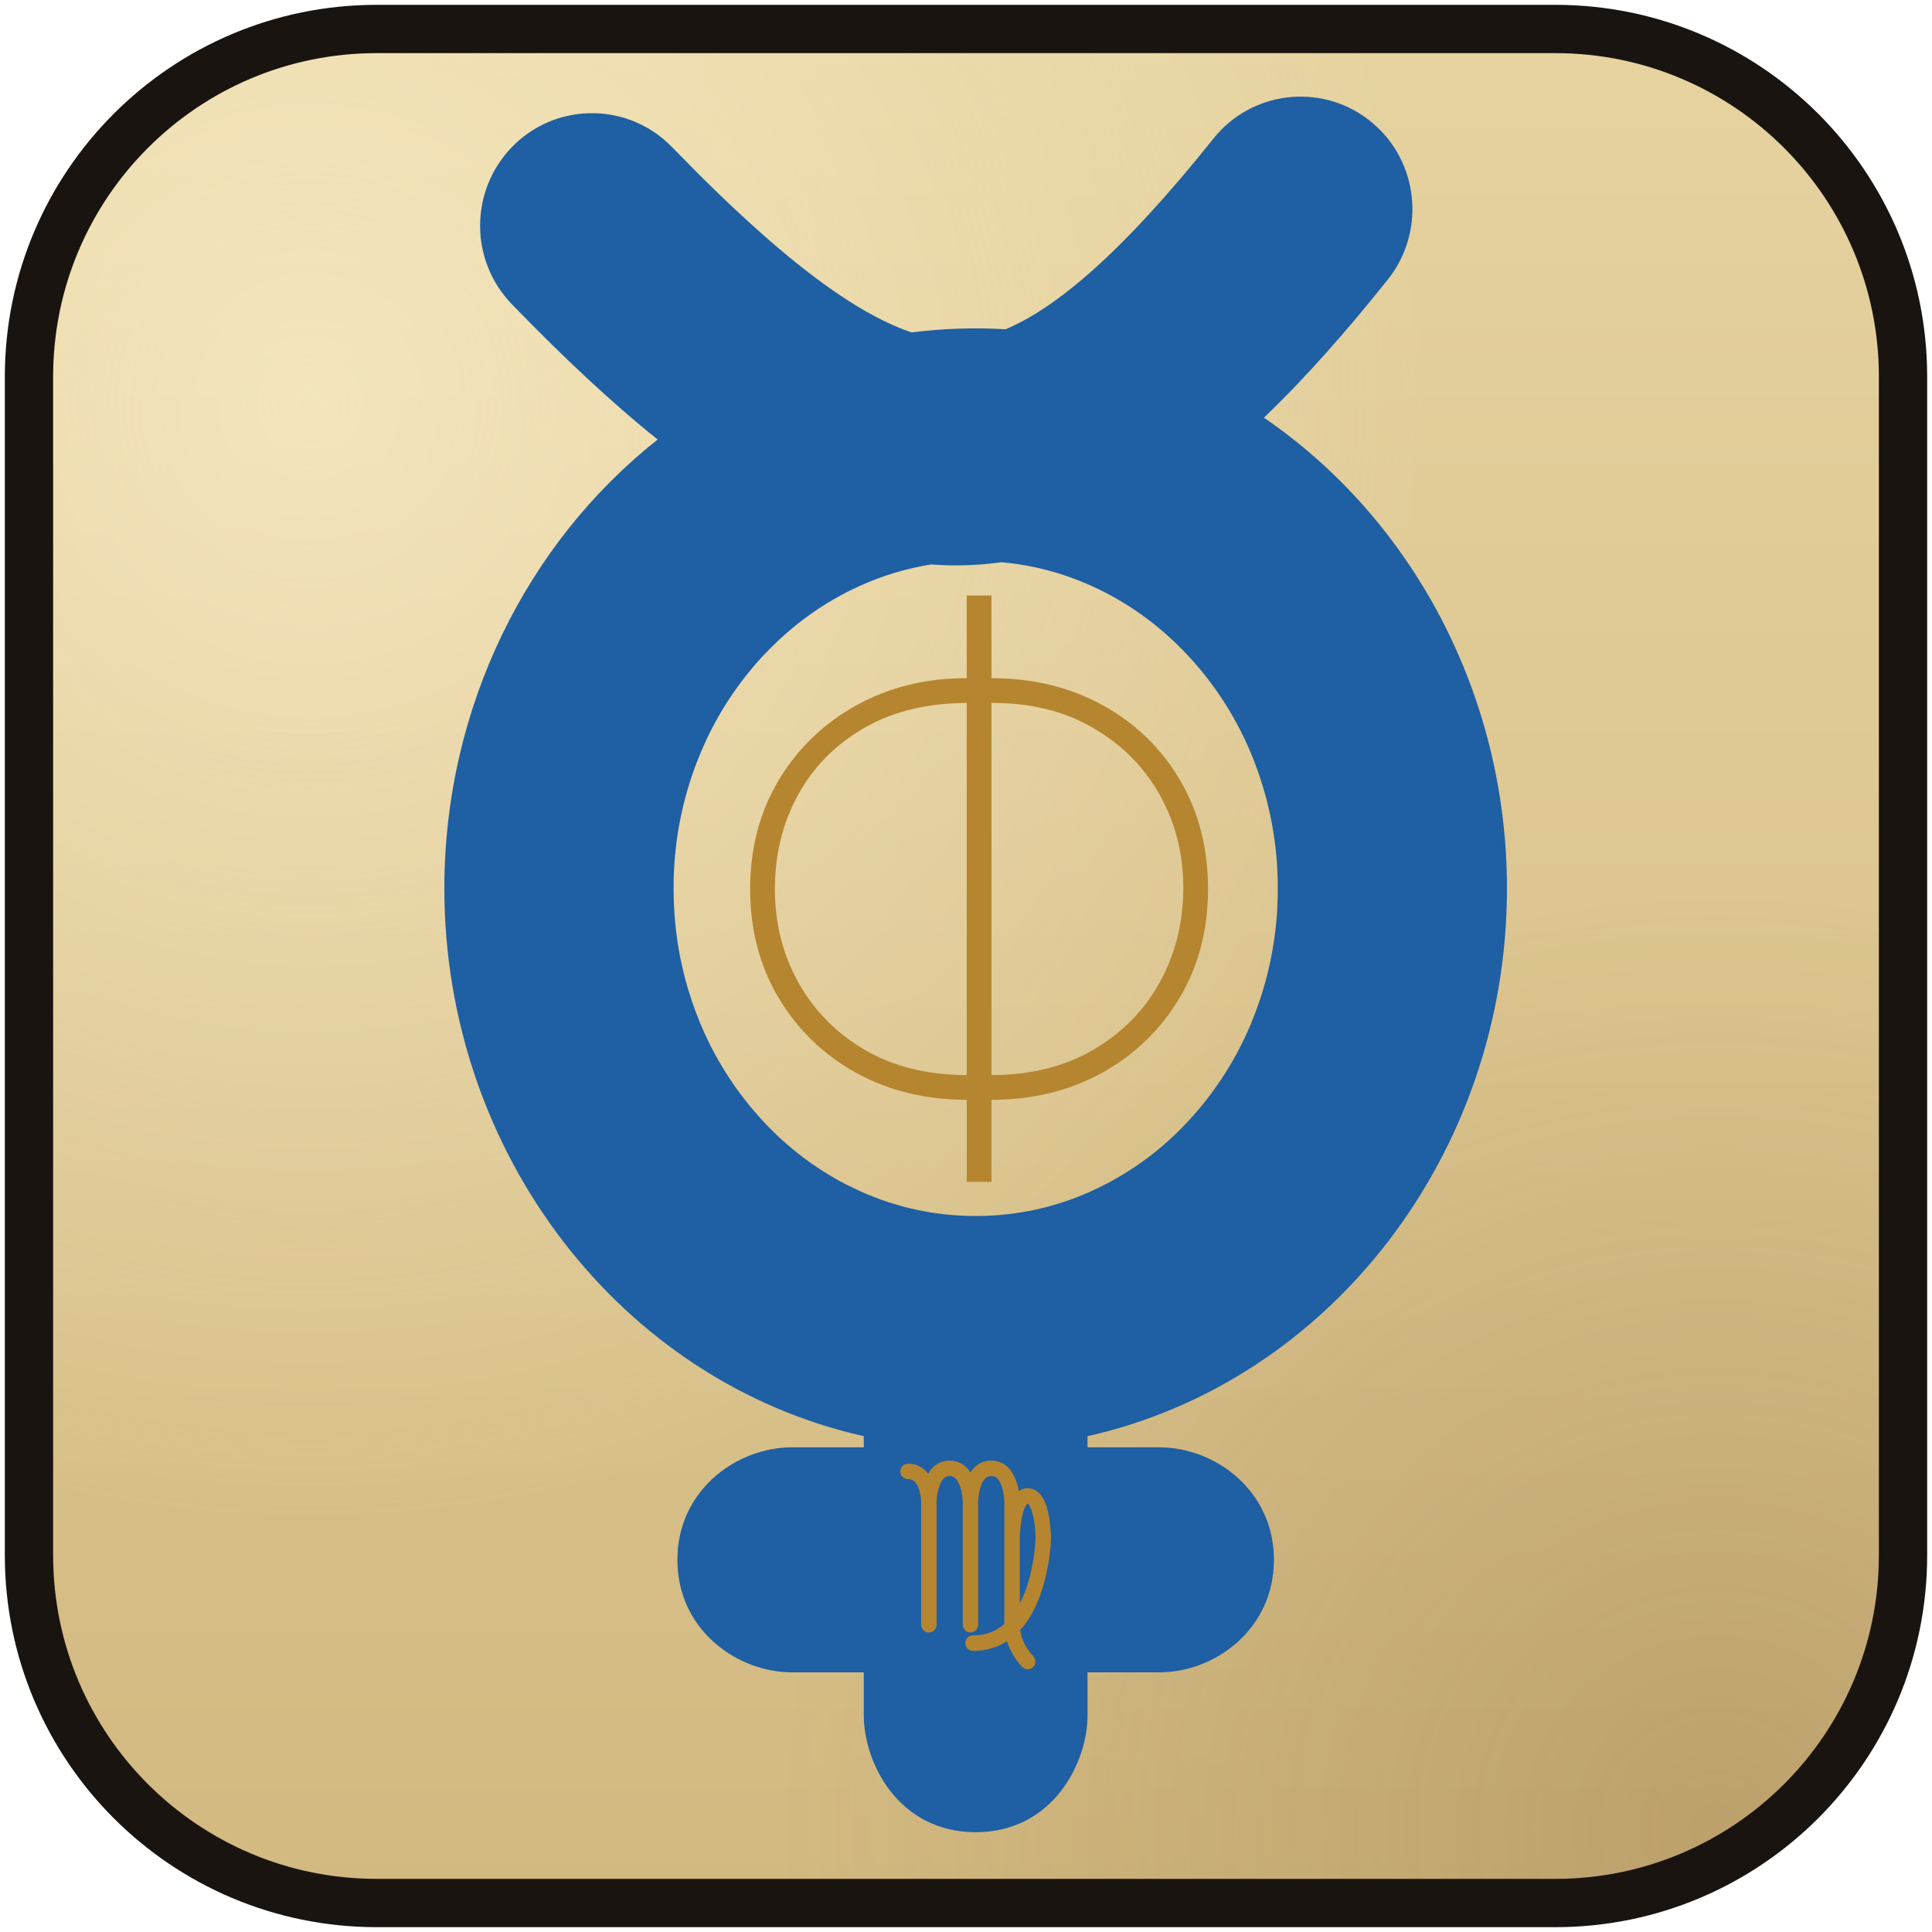
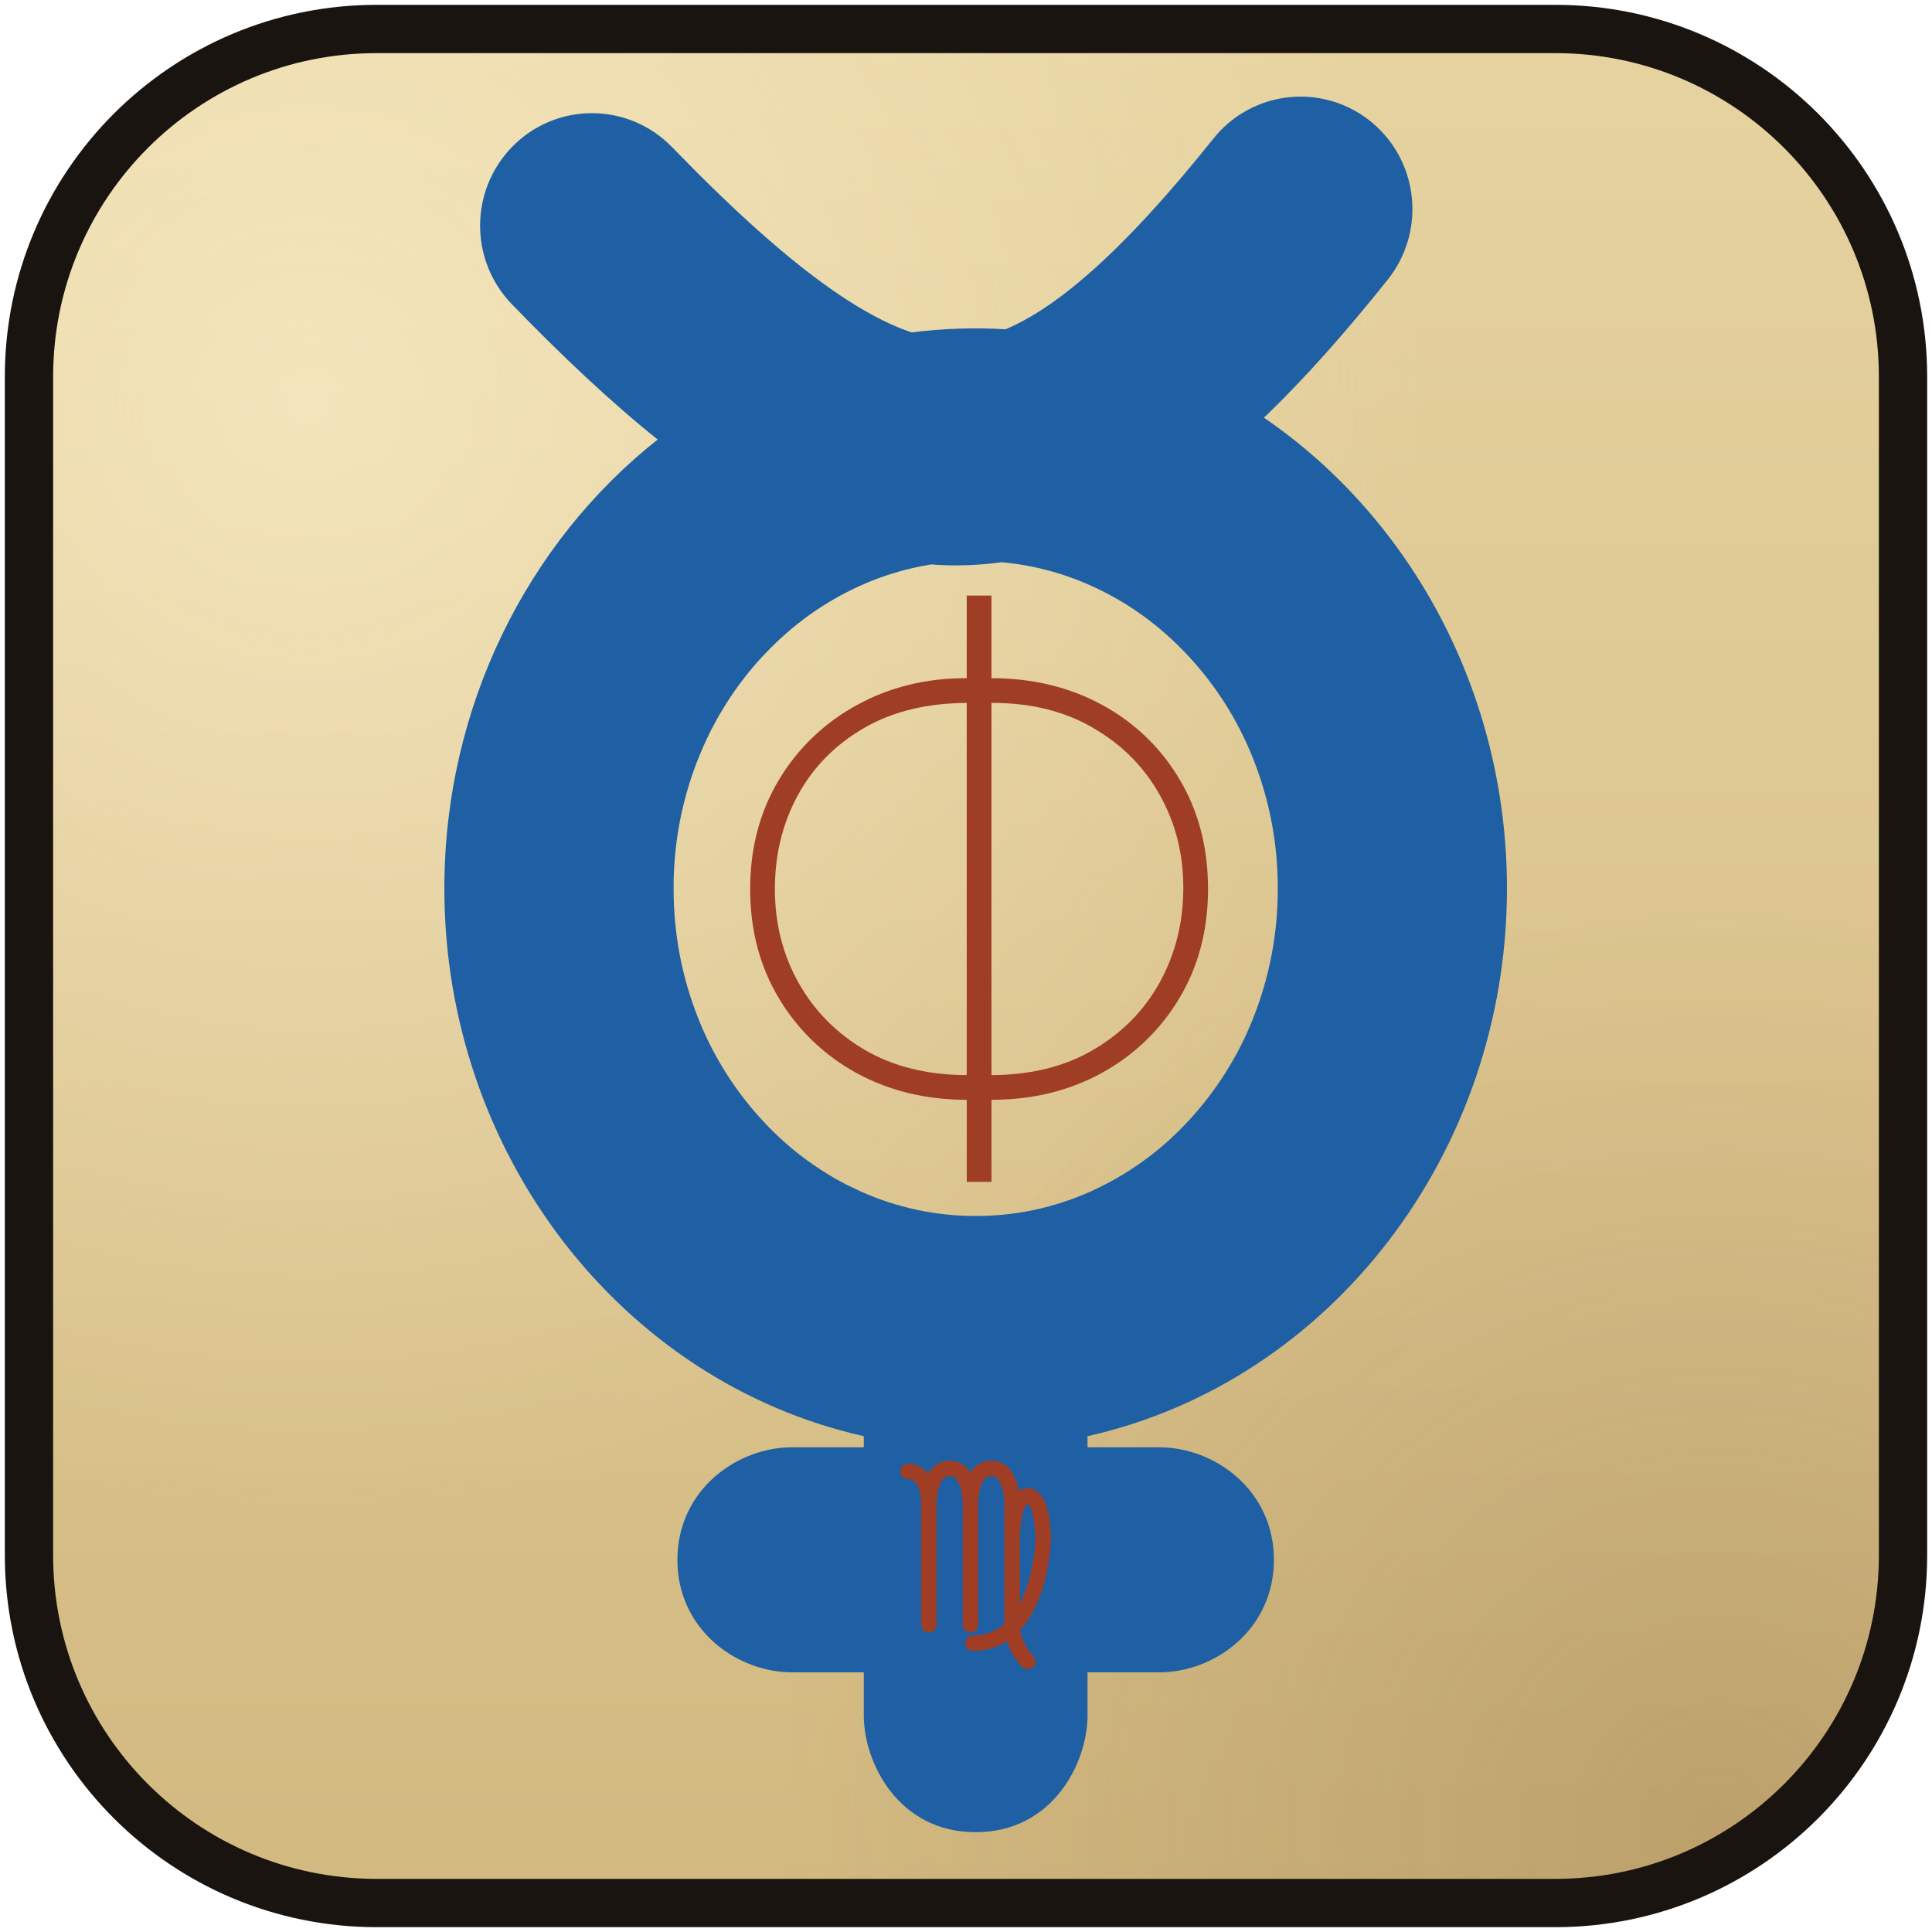
<svg xmlns="http://www.w3.org/2000/svg" fill="none" viewBox="0 0 100 100">
  <defs>
    <linearGradient id="pBase" x1="0" y1="0" x2="0" y2="1">
      <stop offset="0" stop-color="#e6d3a0" />
      <stop offset=".5" stop-color="#dcc590" />
      <stop offset="1" stop-color="#d2b980" />
    </linearGradient>
    <radialGradient id="pLuz" cx=".15" cy=".2" r=".6">
      <stop offset="0" stop-color="#fff4d2" stop-opacity=".6" />
      <stop offset="1" stop-color="#fff4d2" stop-opacity="0" />
    </radialGradient>
    <radialGradient id="pSombra" cx=".9" cy=".96" r=".5">
      <stop offset="0" stop-color="#6e461e" stop-opacity=".22" />
      <stop offset="1" stop-color="#6e461e" stop-opacity="0" />
    </radialGradient>
  </defs>
  <rect x="1.5" y="1.5" width="97" height="97" rx="18" fill="url(#pBase)" />
  <rect x="1.5" y="1.5" width="97" height="97" rx="18" fill="url(#pLuz)" />
  <rect x="1.5" y="1.5" width="97" height="97" rx="18" fill="url(#pSombra)" />
  <rect x="1.5" y="1.5" width="97" height="97" rx="18" stroke="#1a1410" stroke-width="2.5" />
  <path fill="#1F5FA3" d="M66.137 45.987a18 18 0 0 0-1.264-6.69v-.002a17 17 0 0 0-3.416-5.398c-1.457-1.552-3.126-2.745-4.968-3.574l-.002-.001a14.4 14.4 0 0 0-4.644-1.221q-1.124.156-2.285.164a17 17 0 0 1-1.359-.05 14.5 14.5 0 0 0-3.688 1.107v.001c-1.84.829-3.509 2.021-4.97 3.576l-.002-.002a17 17 0 0 0-3.41 5.401h-.002a18 18 0 0 0-1.262 6.69c0 2.34.428 4.586 1.264 6.69h-.002a17 17 0 0 0 3.416 5.4 15.6 15.6 0 0 0 4.286 3.247l.684.328c1.9.856 3.904 1.287 5.987 1.287s4.089-.43 5.985-1.285l.002-.002a15.5 15.5 0 0 0 4.97-3.575l.002-.002a17 17 0 0 0 3.414-5.396 18 18 0 0 0 1.264-6.693m11.863 0c0 13.707-9.14 25.53-21.71 28.35v.575H60c2.897 0 5.938 2.24 5.938 5.824 0 3.593-3.05 5.825-5.938 5.825h-3.71v2.223c0 2.463-1.795 6.05-5.79 6.05-3.993 0-5.79-3.585-5.79-6.05V86.56H41c-2.791 0-5.748-2.09-5.93-5.49l-.008-.334.009-.33c.18-3.394 3.129-5.494 5.93-5.494h3.709v-.576C32.14 71.514 23 59.694 23 45.987c0-9.393 4.293-17.903 11.041-23.237-2.474-1.981-4.976-4.35-7.546-7.002a5.85 5.85 0 0 1 .01-8.144 5.766 5.766 0 0 1 8.063-.2l.218.212 1.343 1.363c3.057 3.047 5.597 5.187 7.784 6.588 1.261.808 2.338 1.325 3.268 1.638a26.6 26.6 0 0 1 4.868-.163c2.499-1.049 5.88-3.76 10.754-9.864a5.77 5.77 0 0 1 8.002-1.003l.238.191.222.197c2.222 2.08 2.46 5.537.565 7.91-2.108 2.64-4.231 5.06-6.41 7.146C73.046 26.829 78 35.898 78 45.987" />
  <path fill="#1F5FA3" d="M41 79.495h19c.75 0 1.355.556 1.355 1.242s-.606 1.24-1.355 1.24H41c-.747 0-1.355-.555-1.355-1.24 0-.686.608-1.242 1.355-1.242" />
  <path fill="#1F5FA3" d="M51.706 67.912v20.871c0 .811-.54 1.467-1.206 1.467s-1.206-.656-1.206-1.467V67.912z" />
  <path fill="#1F5FA3" d="M50.5 21.58c12.656 0 22.917 10.928 22.917 24.408S63.157 70.394 50.5 70.394 27.583 59.468 27.583 45.988 37.843 21.58 50.501 21.58M36.2 61.214c1.861 1.981 4.021 3.533 6.43 4.618a19 19 0 0 0 7.87 1.691c2.731 0 5.38-.568 7.87-1.69a20.1 20.1 0 0 0 6.43-4.619 21.6 21.6 0 0 0 4.334-6.844 22.6 22.6 0 0 0 1.587-8.382 22.6 22.6 0 0 0-1.588-8.382 21.6 21.6 0 0 0-4.334-6.847c-1.858-1.979-4.02-3.532-6.43-4.616a19 19 0 0 0-7.869-1.69c-2.732 0-5.378.568-7.87 1.69-2.409 1.084-4.569 2.637-6.43 4.616a21.6 21.6 0 0 0-4.332 6.847 22.6 22.6 0 0 0-1.587 8.382c0 2.908.533 5.727 1.587 8.382a21.6 21.6 0 0 0 4.333 6.844" />
  <path fill="#1F5FA3" d="M66.385 10.037a1.184 1.184 0 0 1 1.698-.17c.514.434.588 1.216.166 1.746-6.79 8.503-12.52 13.035-18.715 13.068-6.147.033-12.248-4.383-19.748-12.122a1.267 1.267 0 0 1 .002-1.755 1.183 1.183 0 0 1 1.706.002c7.532 7.772 12.986 11.42 18.028 11.394 4.993-.027 10.087-3.679 16.863-12.163" />
-   <path fill="#B5852F" d="M51.318 30.828v4.274q3.214.003 5.75 1.396a10.35 10.35 0 0 1 4.001 3.868l.177.31q1.282 2.35 1.281 5.339c0 2.105-.489 3.986-1.472 5.634a10.57 10.57 0 0 1-4.016 3.881v.001q-2.536 1.392-5.72 1.396v4.245h-1.28v-4.245q-3.186-.004-5.722-1.396a10.56 10.56 0 0 1-4.015-3.882c-.983-1.648-1.474-3.529-1.474-5.634q0-3.174 1.488-5.65a10.57 10.57 0 0 1 4.03-3.867q2.55-1.406 5.692-1.396v-4.274zm-1.28 5.555q-3.099.018-5.304 1.293-2.242 1.294-3.432 3.474-1.193 2.184-1.194 4.865 0 2.665 1.222 4.847 1.22 2.183 3.447 3.491h.001q2.227 1.287 5.26 1.294zm1.28 19.264q3.033-.007 5.245-1.294 2.228-1.293 3.448-3.476 1.221-2.198 1.237-4.863.014-2.665-1.208-4.847v-.001q-1.22-2.196-3.463-3.49v-.001q-2.226-1.302-5.259-1.293z" />
-   <path stroke="#B5852F" stroke-linecap="round" stroke-linejoin="round" stroke-width="0.8" d="M53.192 86s-.807-.794-.807-1.905v-6.349s0-1.746-1.077-1.746-1.077 1.746-1.077 1.746m0 0v6.35m0-6.35S50.22 76 49.154 76s-1.077 1.746-1.077 1.746m0 6.35v-6.35m0 0s0-1.587-1.077-1.587m5.385 3.492s0-2.222.807-2.222c.808 0 .808 2.222.808 2.222s-.135 5.397-3.635 5.397" />
+   <path fill="#A03E25" d="M51.318 30.828v4.274q3.214.003 5.75 1.396a10.35 10.35 0 0 1 4.001 3.868l.177.31q1.282 2.35 1.281 5.339c0 2.105-.489 3.986-1.472 5.634a10.57 10.57 0 0 1-4.016 3.881v.001q-2.536 1.392-5.72 1.396v4.245h-1.28v-4.245q-3.186-.004-5.722-1.396a10.56 10.56 0 0 1-4.015-3.882c-.983-1.648-1.474-3.529-1.474-5.634q0-3.174 1.488-5.65a10.57 10.57 0 0 1 4.03-3.867q2.55-1.406 5.692-1.396v-4.274zm-1.28 5.555q-3.099.018-5.304 1.293-2.242 1.294-3.432 3.474-1.193 2.184-1.194 4.865 0 2.665 1.222 4.847 1.22 2.183 3.447 3.491h.001q2.227 1.287 5.26 1.294zm1.28 19.264q3.033-.007 5.245-1.294 2.228-1.293 3.448-3.476 1.221-2.198 1.237-4.863.014-2.665-1.208-4.847v-.001q-1.22-2.196-3.463-3.49v-.001q-2.226-1.302-5.259-1.293z" />
+   <path stroke="#A03E25" stroke-linecap="round" stroke-linejoin="round" stroke-width="0.8" d="M53.192 86s-.807-.794-.807-1.905v-6.349s0-1.746-1.077-1.746-1.077 1.746-1.077 1.746m0 0v6.35m0-6.35S50.22 76 49.154 76s-1.077 1.746-1.077 1.746m0 6.35v-6.35m0 0s0-1.587-1.077-1.587m5.385 3.492s0-2.222.807-2.222c.808 0 .808 2.222.808 2.222s-.135 5.397-3.635 5.397" />
</svg>
